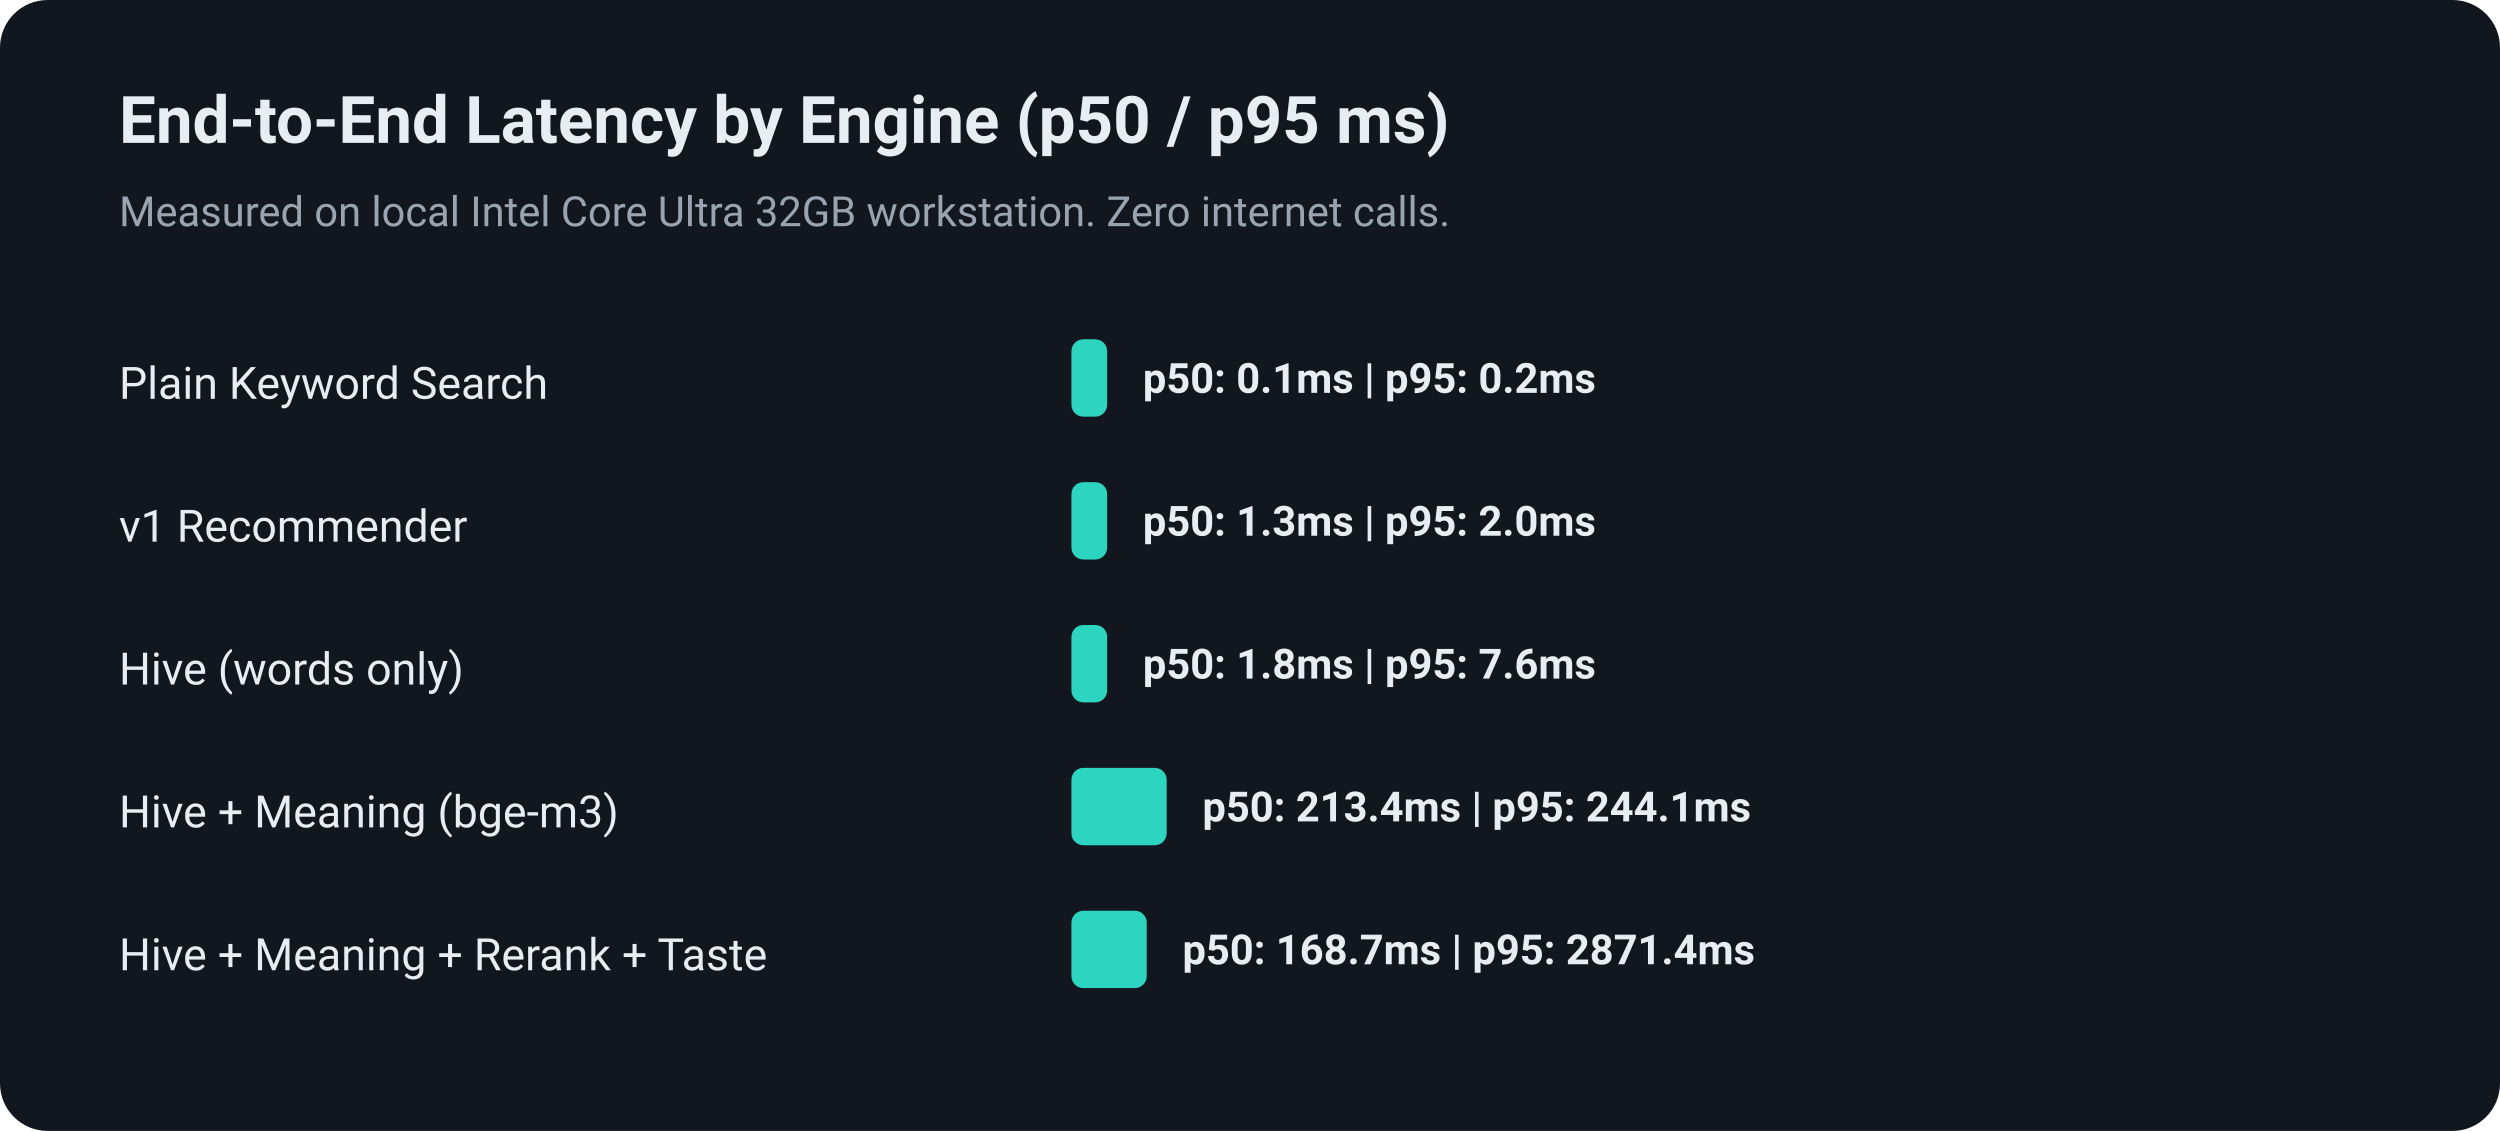
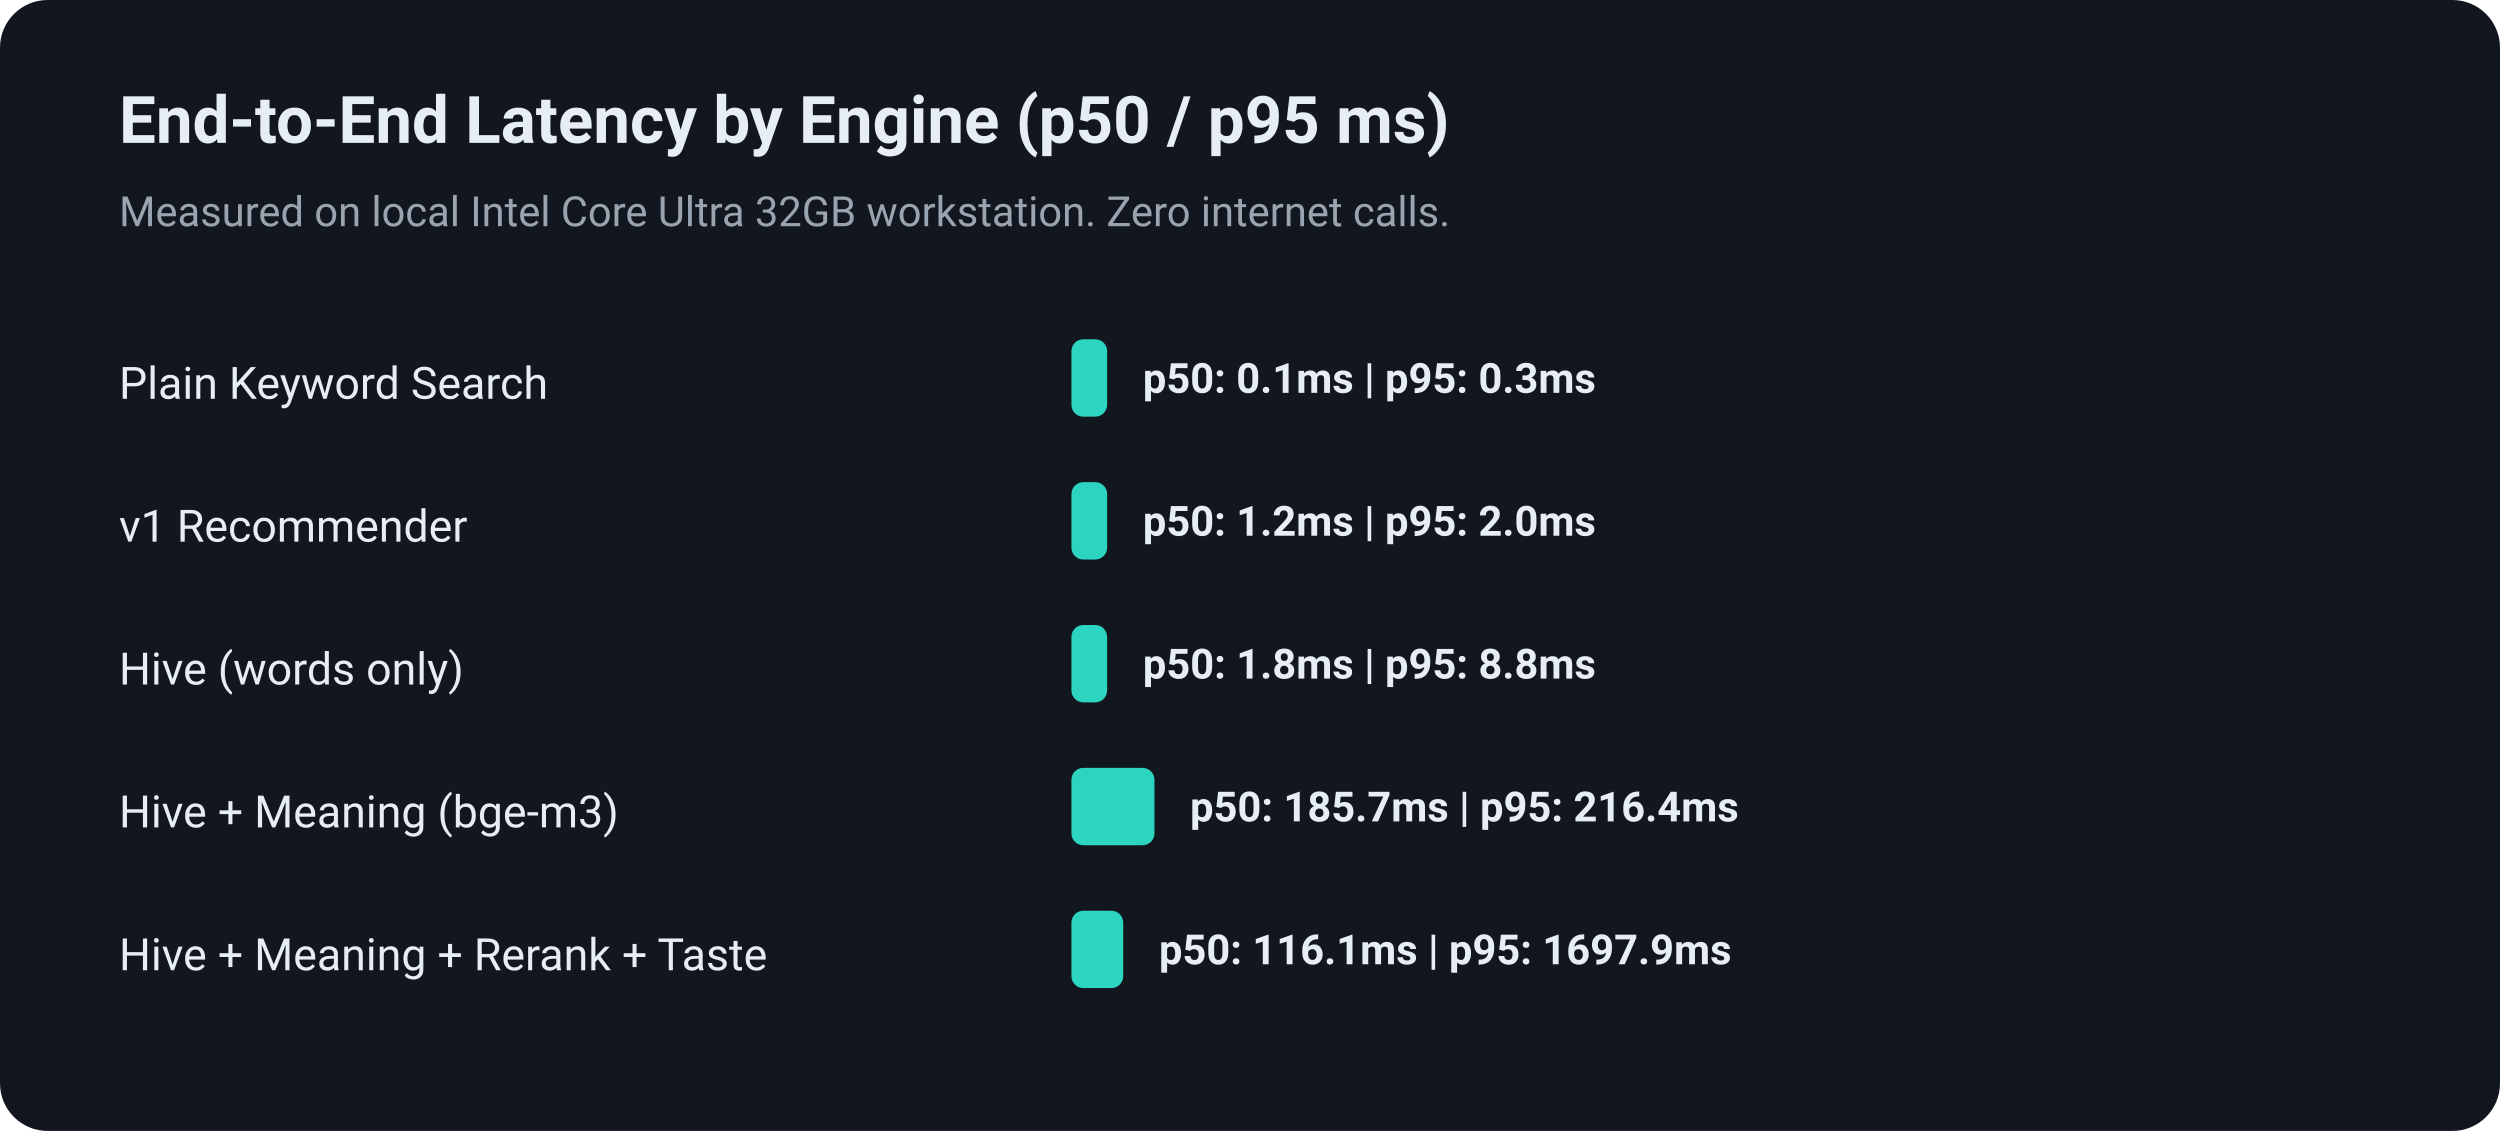
<svg xmlns="http://www.w3.org/2000/svg" width="840" height="380" viewBox="0 0 840 380" role="img" aria-labelledby="t d">
  <rect width="840" height="380" rx="16" fill="#12171f" />
  <text x="40" y="48" font-family="ui-sans-serif, system-ui, -apple-system, 'Segoe UI', Roboto, 'Helvetica Neue', Arial, sans-serif" font-size="22" font-weight="700" fill="#e6edf3">End-to-End Latency by Engine (p50 / p95 ms)</text>
  <text x="40" y="76" font-family="ui-sans-serif, system-ui, -apple-system, 'Segoe UI', Roboto, 'Helvetica Neue', Arial, sans-serif" font-size="14" fill="#9aa4b0">Measured on local Intel Core Ultra 32GB workstation. Zero internet calls.</text>
  <text x="40" y="134" font-family="ui-sans-serif, system-ui, -apple-system, 'Segoe UI', Roboto, 'Helvetica Neue', Arial, sans-serif" font-size="15" fill="#e6edf3">Plain Keyword Search</text>
  <rect x="360" y="114" width="12.0" height="26" rx="4" fill="#2dd4bf" />
-   <text x="384" y="132" font-family="ui-sans-serif, system-ui, -apple-system, 'Segoe UI', Roboto, 'Helvetica Neue', Arial, sans-serif" font-size="14" font-weight="600" fill="#e6edf3">p50: 0.1ms | p95: 0.2ms</text>
+   <text x="384" y="132" font-family="ui-sans-serif, system-ui, -apple-system, 'Segoe UI', Roboto, 'Helvetica Neue', Arial, sans-serif" font-size="14" font-weight="600" fill="#e6edf3">p50: 0.1ms | p95: 0.3ms</text>
  <text x="40" y="182" font-family="ui-sans-serif, system-ui, -apple-system, 'Segoe UI', Roboto, 'Helvetica Neue', Arial, sans-serif" font-size="15" fill="#e6edf3">v1 Recommender</text>
  <rect x="360" y="162" width="12.0" height="26" rx="4" fill="#2dd4bf" />
-   <text x="384" y="180" font-family="ui-sans-serif, system-ui, -apple-system, 'Segoe UI', Roboto, 'Helvetica Neue', Arial, sans-serif" font-size="14" font-weight="600" fill="#e6edf3">p50: 1.3ms | p95: 2.0ms</text>
+   <text x="384" y="180" font-family="ui-sans-serif, system-ui, -apple-system, 'Segoe UI', Roboto, 'Helvetica Neue', Arial, sans-serif" font-size="14" font-weight="600" fill="#e6edf3">p50: 1.2ms | p95: 2.0ms</text>
  <text x="40" y="230" font-family="ui-sans-serif, system-ui, -apple-system, 'Segoe UI', Roboto, 'Helvetica Neue', Arial, sans-serif" font-size="15" fill="#e6edf3">Hive (words only)</text>
  <rect x="360" y="210" width="12.0" height="26" rx="4" fill="#2dd4bf" />
-   <text x="384" y="228" font-family="ui-sans-serif, system-ui, -apple-system, 'Segoe UI', Roboto, 'Helvetica Neue', Arial, sans-serif" font-size="14" font-weight="600" fill="#e6edf3">p50: 1.8ms | p95: 7.6ms</text>
+   <text x="384" y="228" font-family="ui-sans-serif, system-ui, -apple-system, 'Segoe UI', Roboto, 'Helvetica Neue', Arial, sans-serif" font-size="14" font-weight="600" fill="#e6edf3">p50: 1.8ms | p95: 8.8ms</text>
  <text x="40" y="278" font-family="ui-sans-serif, system-ui, -apple-system, 'Segoe UI', Roboto, 'Helvetica Neue', Arial, sans-serif" font-size="15" fill="#e6edf3">Hive + Meaning (bge-m3)</text>
-   <rect x="360" y="258" width="32.0" height="26" rx="4" fill="#2dd4bf" />
-   <text x="404.01" y="276" font-family="ui-sans-serif, system-ui, -apple-system, 'Segoe UI', Roboto, 'Helvetica Neue', Arial, sans-serif" font-size="14" font-weight="600" fill="#e6edf3">p50: 213.4ms | p95: 244.1ms</text>
+   <rect x="360" y="258" width="27.9" height="26" rx="4" fill="#2dd4bf" />
+   <text x="399.855" y="276" font-family="ui-sans-serif, system-ui, -apple-system, 'Segoe UI', Roboto, 'Helvetica Neue', Arial, sans-serif" font-size="14" font-weight="600" fill="#e6edf3">p50: 185.7ms | p95: 216.4ms</text>
  <text x="40" y="326" font-family="ui-sans-serif, system-ui, -apple-system, 'Segoe UI', Roboto, 'Helvetica Neue', Arial, sans-serif" font-size="15" fill="#e6edf3">Hive + Meaning + Rerank + Taste</text>
-   <rect x="360" y="306" width="25.3" height="26" rx="4" fill="#2dd4bf" />
-   <text x="397.305" y="324" font-family="ui-sans-serif, system-ui, -apple-system, 'Segoe UI', Roboto, 'Helvetica Neue', Arial, sans-serif" font-size="14" font-weight="600" fill="#e6edf3">p50: 168.7ms | p95: 2871.4ms</text>
+   <rect x="360" y="306" width="17.4" height="26" rx="4" fill="#2dd4bf" />
+   <text x="389.415" y="324" font-family="ui-sans-serif, system-ui, -apple-system, 'Segoe UI', Roboto, 'Helvetica Neue', Arial, sans-serif" font-size="14" font-weight="600" fill="#e6edf3">p50: 116.1ms | p95: 1697.9ms</text>
</svg>
